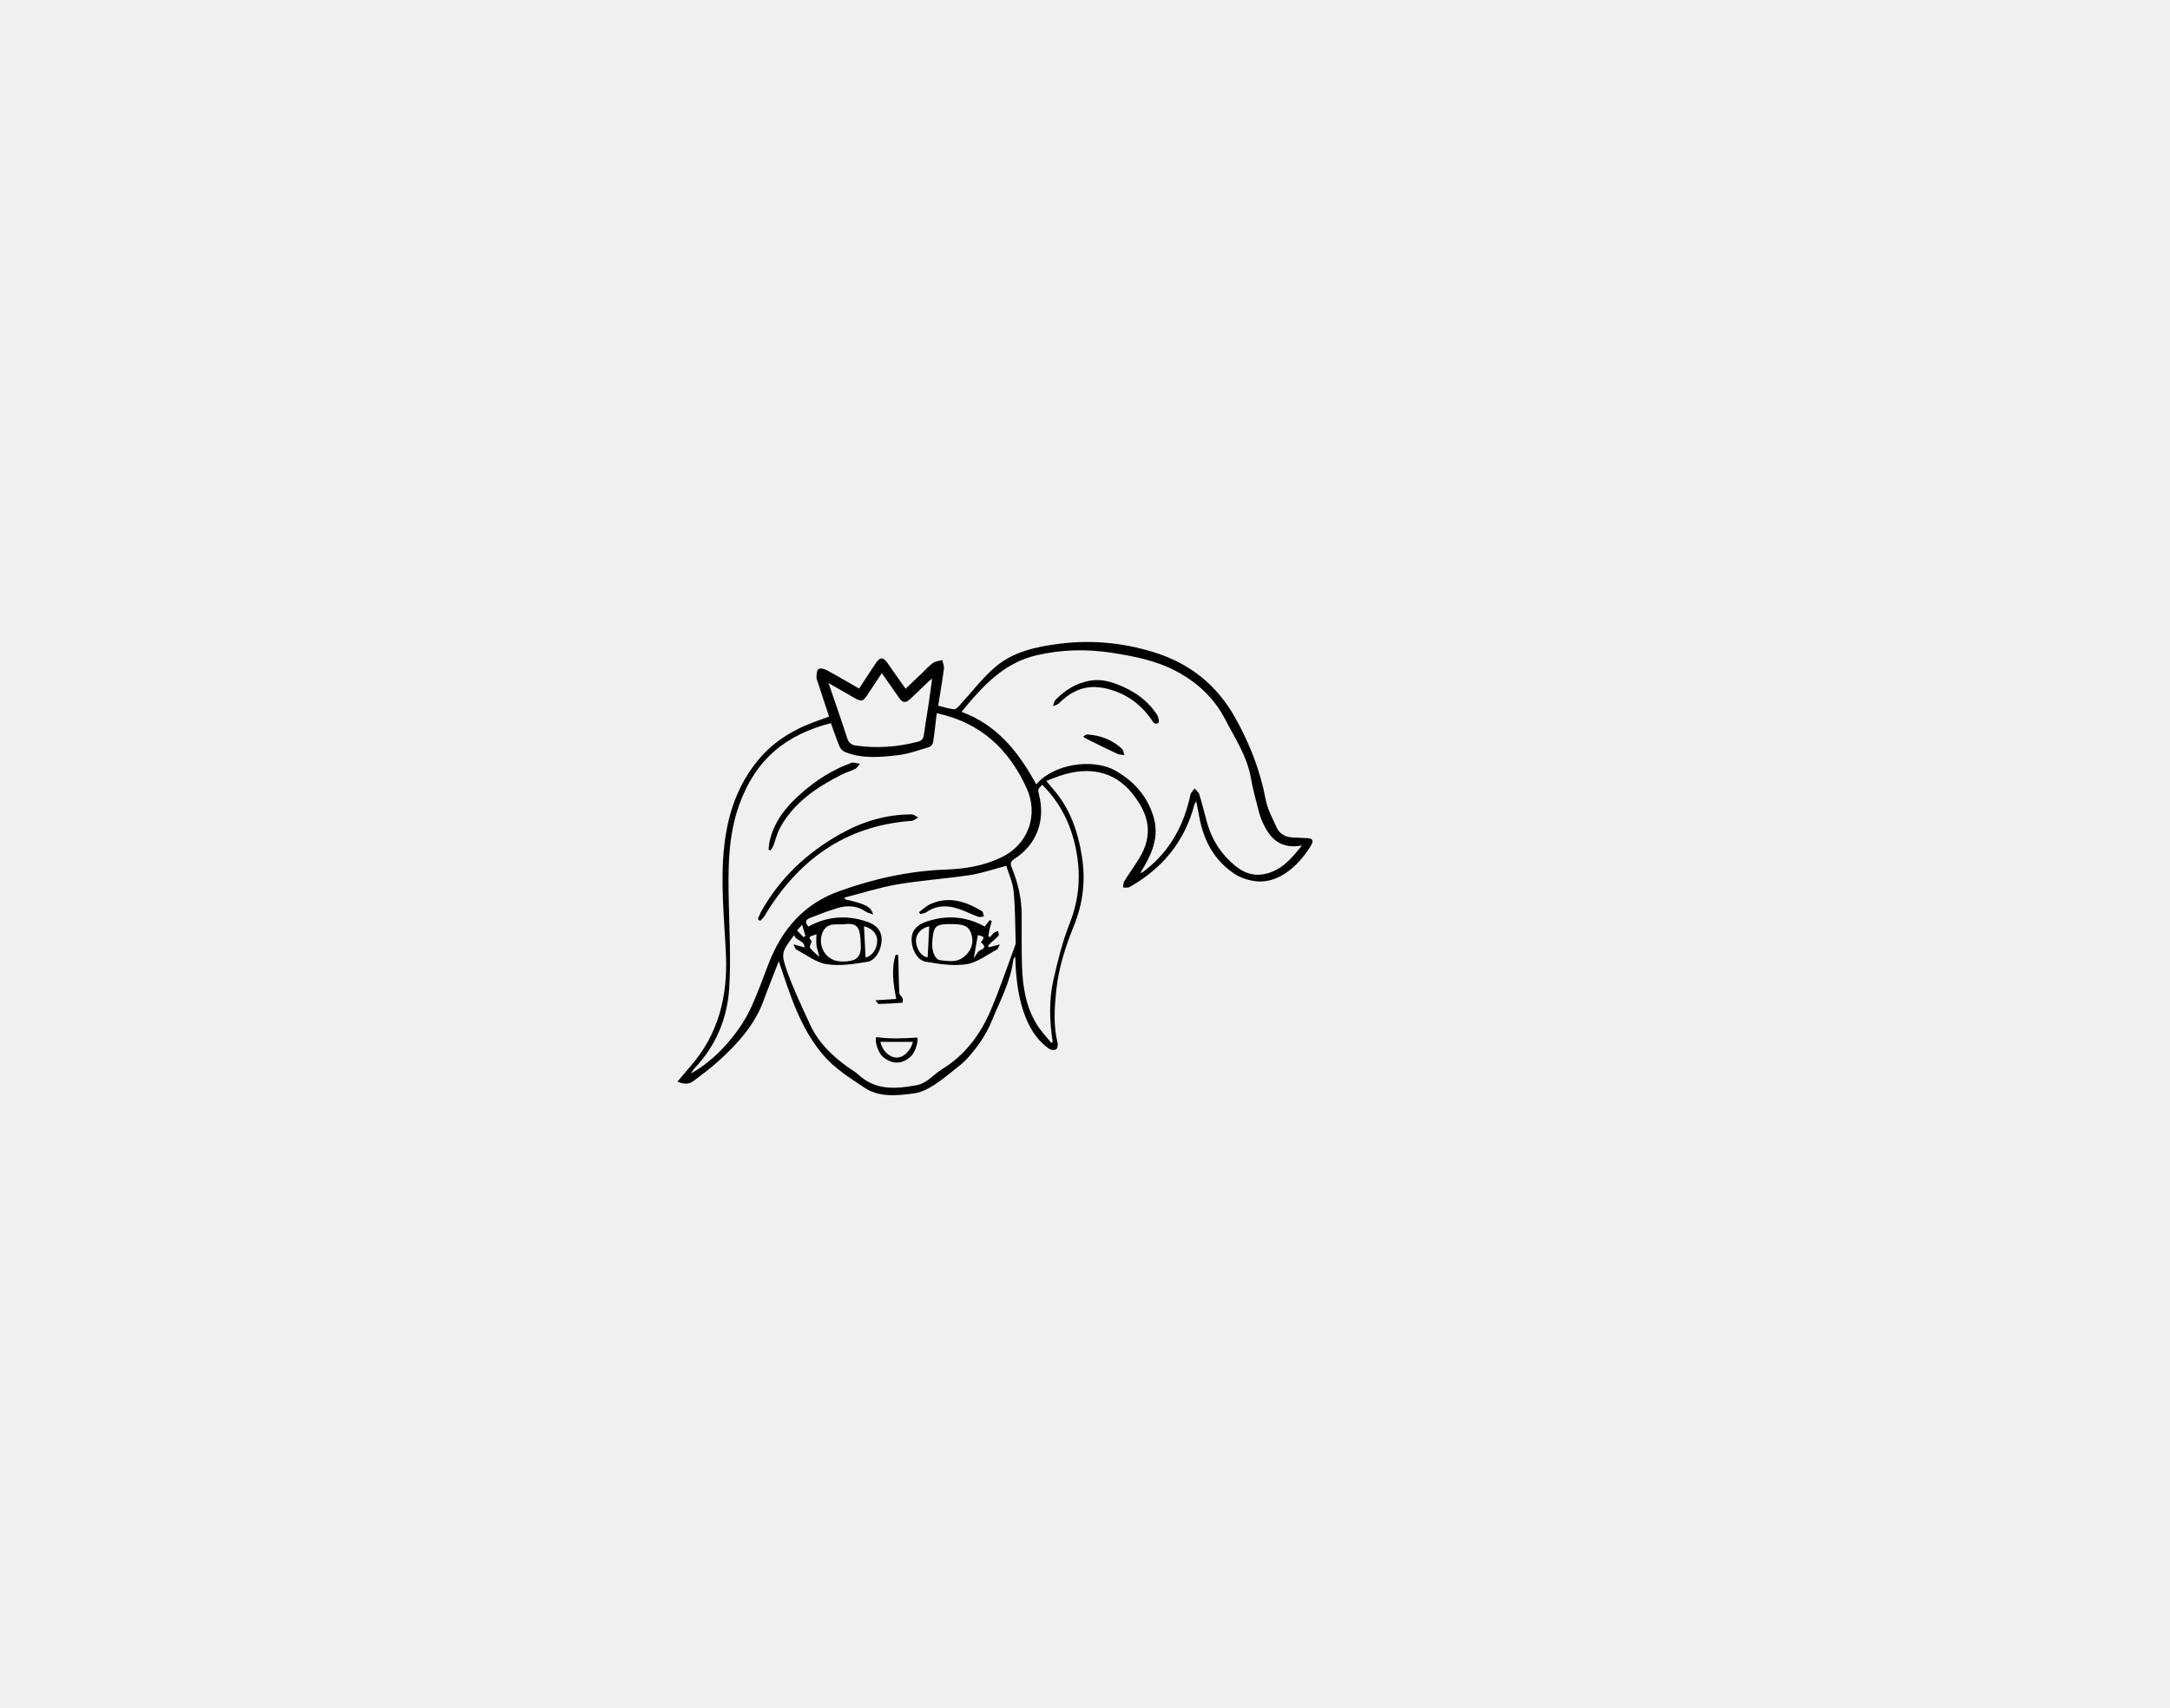
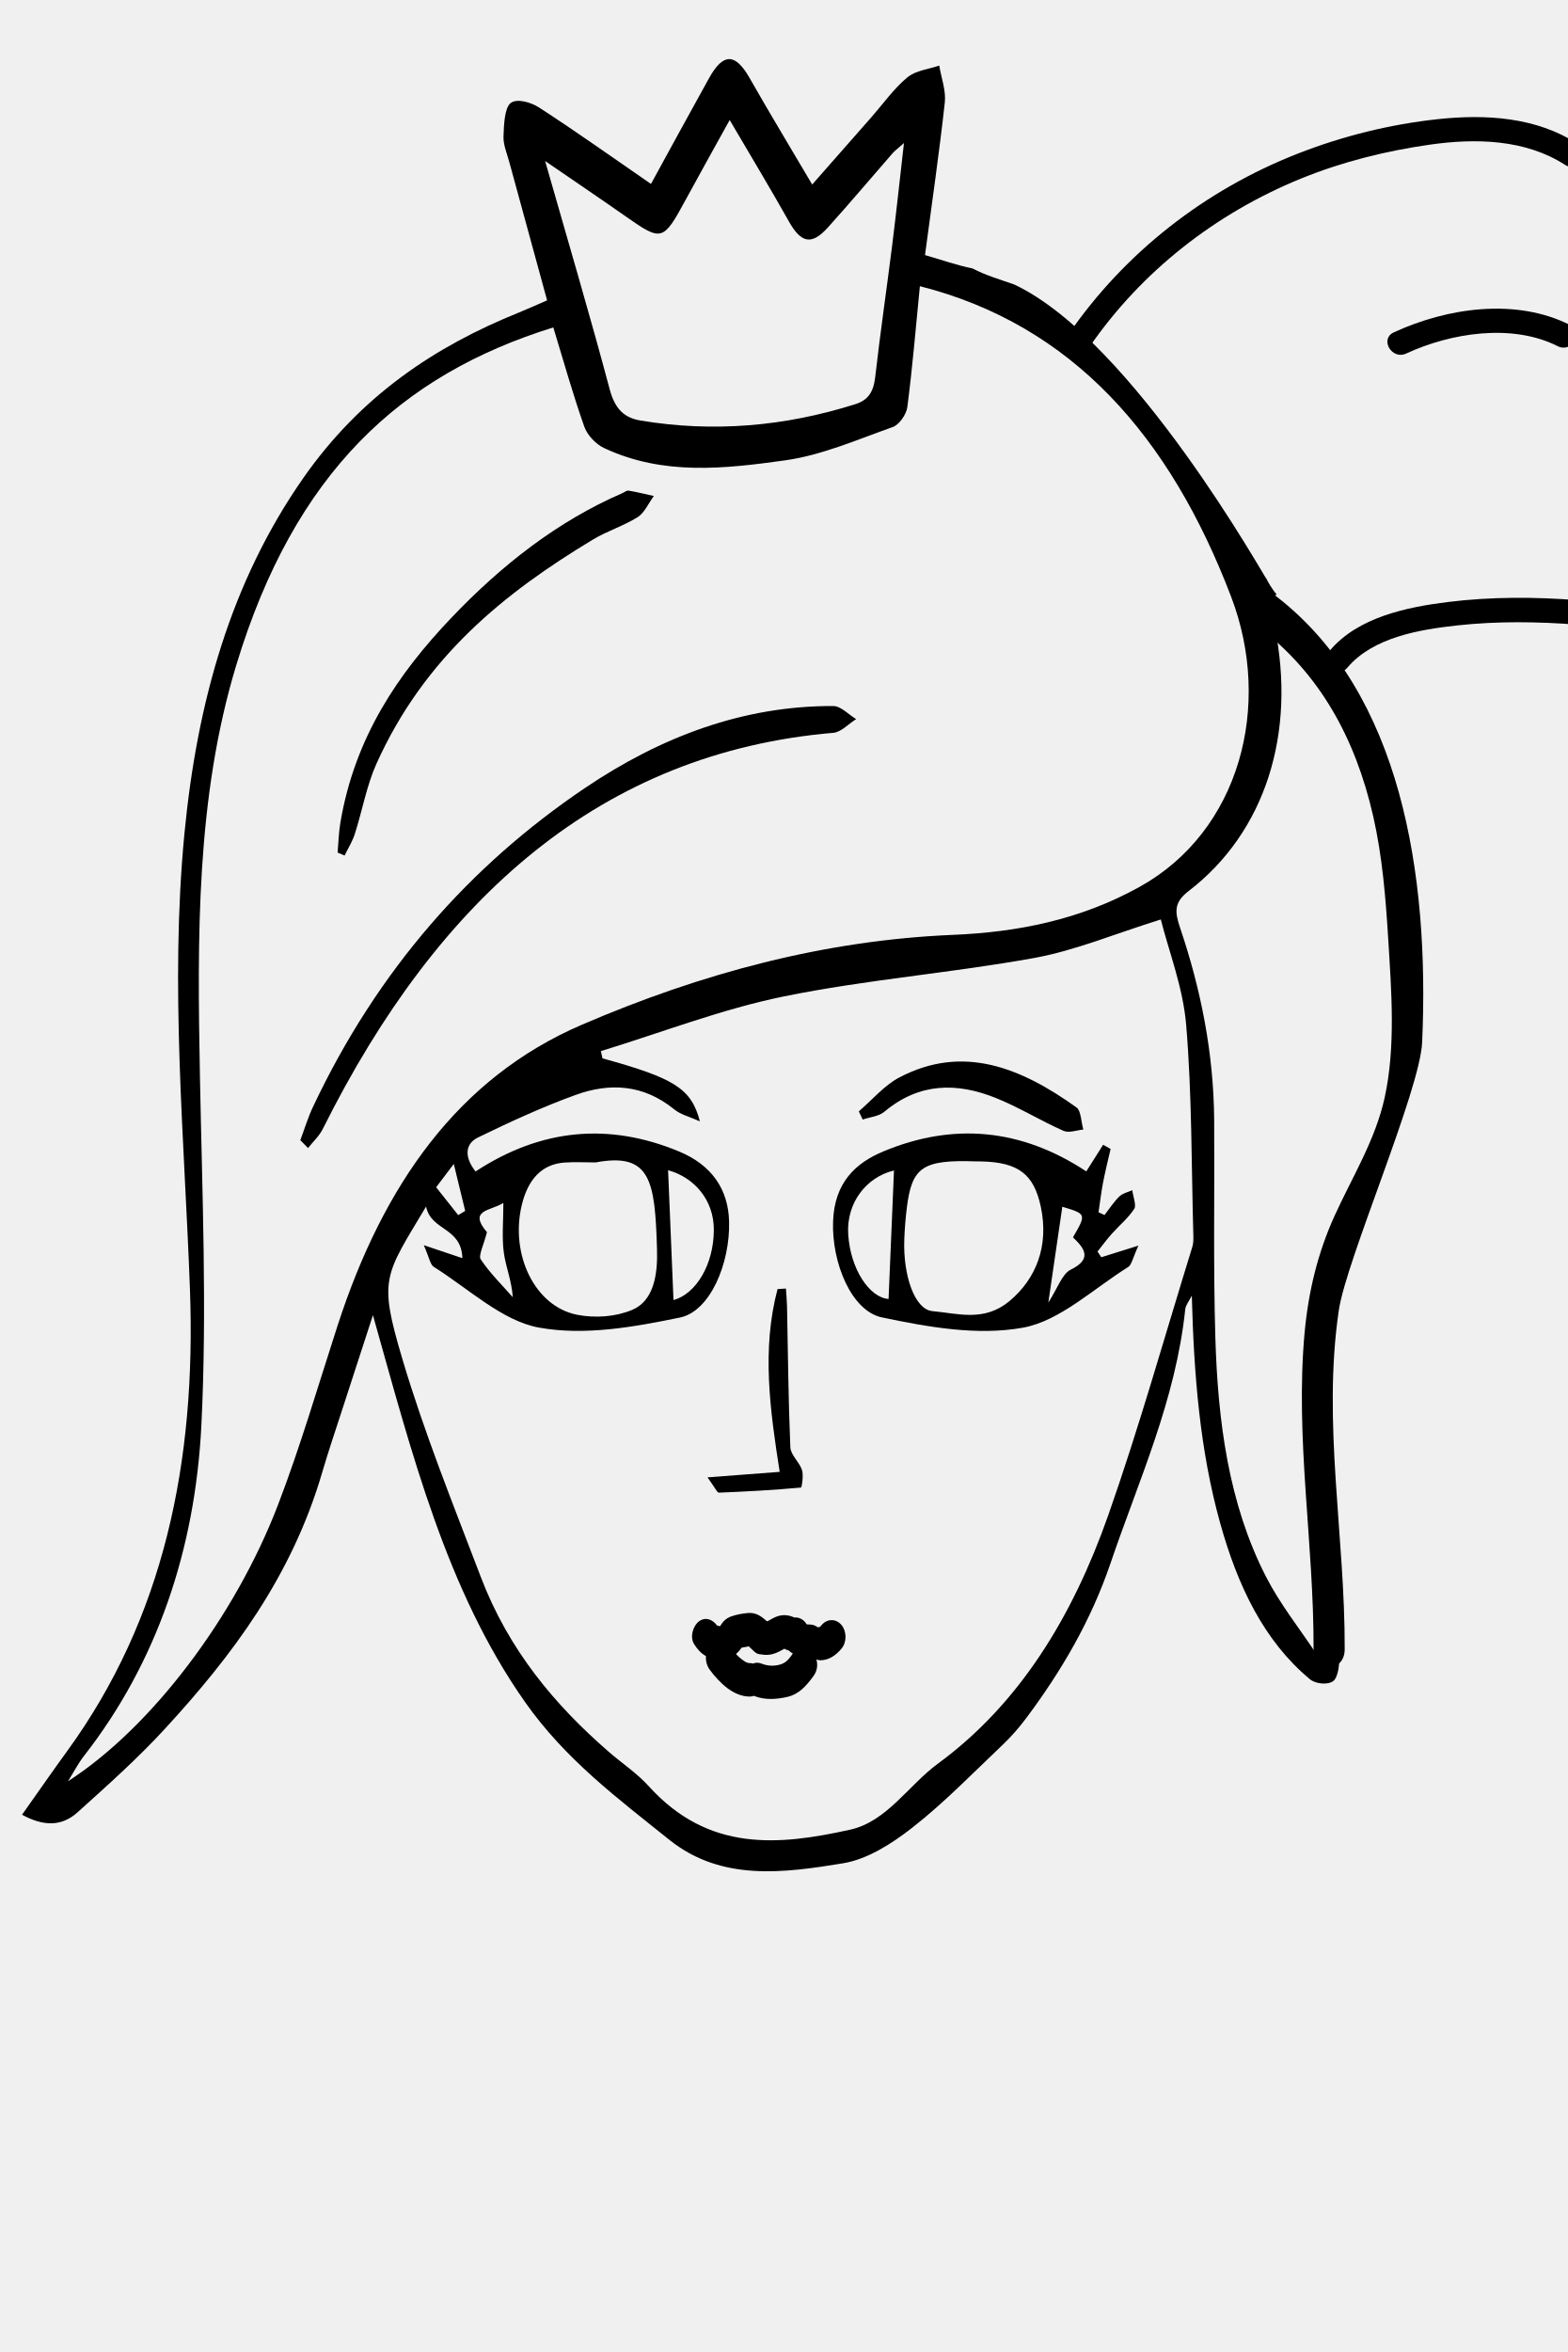
- <svg xmlns="http://www.w3.org/2000/svg" version="1.0" id="Scene_11__x28_1_x29__xA0_Image_1_" x="0px" y="0px" width="1207px" height="950px" viewBox="0 0 1207 950" enable-background="new 0 0 1207 950" xml:space="preserve">
-   <g>
-     <path fill-rule="evenodd" clip-rule="evenodd" d="M433.174,534.706c-1.661,4.261-3.307,8.47-4.94,12.685   c-1.082,2.79-2.215,5.564-3.204,8.388c-4.918,14.05-14.553,24.663-25.28,34.399c-4.42,4.012-9.247,7.592-14.024,11.188   c-2.598,1.955-5.544,1.849-8.907,0.318c2.528-2.98,4.853-5.784,7.244-8.53c15.501-17.797,20.743-38.707,19.723-61.905   c-0.895-20.328-3.243-40.627-0.892-61.066c2.04-17.733,7.482-33.804,19.056-47.661c9.258-11.084,21.231-17.71,34.634-22.224   c1.458-0.491,2.896-1.043,4.562-1.646c-2.068-6.311-4.08-12.428-6.074-18.549c-0.37-1.134-0.978-2.302-0.93-3.432   c0.065-1.565,0.172-3.813,1.14-4.465c0.975-0.657,3.244-0.125,4.565,0.589c5.981,3.231,11.828,6.711,17.981,10.251   c3.176-4.834,6.234-9.54,9.347-14.209c2.271-3.406,4.218-3.328,6.485-0.003c3.169,4.644,6.467,9.201,10.06,14.29   c3.294-3.125,6.383-6.054,9.47-8.985c1.914-1.817,3.654-3.886,5.801-5.365c1.41-0.972,3.405-1.093,5.138-1.595   c0.325,1.644,1.103,3.348,0.896,4.922c-0.885,6.734-2.06,13.43-3.183,20.483c3.016,0.726,5.854,1.617,8.759,1.983   c0.887,0.112,2.128-1.062,2.915-1.916c6.562-7.115,12.468-14.963,19.708-21.289c10.165-8.881,23.22-11.63,36.227-13.271   c17.682-2.232,35.158-0.555,52.224,4.704c20.017,6.168,35.131,18.118,45.475,36.657c8.031,14.394,13.847,29.304,16.881,45.494   c0.991,5.288,3.79,10.274,6.029,15.278c1.879,4.201,5.552,5.671,9.991,5.691c2.494,0.011,4.986,0.345,7.481,0.388   c3.008,0.052,2.842,2.021,1.896,3.65c-5.252,9.031-16.579,21.795-30.719,20.294c-4.217-0.448-8.764-1.927-12.26-4.275   c-10.783-7.241-16.704-17.884-19.181-30.524c-0.593-3.028-1.18-6.057-1.89-9.697c-0.54,0.96-0.913,1.395-1.045,1.893   c-5.396,20.514-17.8,35.523-36.108,45.838c-0.933,0.525-2.361,0.171-3.559,0.226c0.223-1.199,0.125-2.596,0.724-3.561   c2.647-4.269,5.632-8.331,8.246-12.62c8.114-13.319,5.467-24.675-4.044-36.392c-9.792-12.063-23.958-15.128-40.434-9.431   c-2.242,0.775-4.439,1.68-7.177,2.723c1.234,1.482,2.303,2.836,3.444,4.126c9.616,10.867,14.149,23.804,16.372,37.965   c2.104,13.404,0.578,26.044-4.507,38.592c-4.662,11.505-8.496,23.379-9.769,35.813c-0.998,9.755-1.691,19.574,0.743,29.3   c0.275,1.097-0.09,3.047-0.843,3.526c-0.879,0.561-2.834,0.407-3.765-0.238c-7.404-5.14-11.619-12.559-14.41-20.926   c-3.262-9.776-4.221-19.896-4.555-30.499c-0.463,0.775-0.983,1.269-1.052,1.818c-1.536,12.216-7.453,22.877-11.992,34.03   c-3.159,7.764-7.913,14.469-13.44,20.672c-1.189,1.335-2.498,2.595-3.898,3.703c-4.778,3.782-9.424,7.787-14.511,11.106   c-3.348,2.185-7.245,4.243-11.113,4.772c-9.486,1.3-19.555,2.46-27.929-3.16c-8.149-5.471-16.631-10.708-23.149-18.449   C444.913,571.504,439.432,553.199,433.174,534.706z M521.019,396.755c-0.666,5.611-1.19,10.932-2.016,16.208   c-0.158,1.012-1.333,2.376-2.31,2.665c-5.71,1.692-11.423,3.788-17.283,4.473c-9.726,1.136-19.629,2.081-29.124-1.65   c-1.26-0.495-2.655-1.663-3.166-2.867c-1.851-4.361-3.35-8.87-4.974-13.3c-24.44,6.346-41.525,19.373-50.938,45.318   c-6.448,17.774-6.243,36.487-5.818,55.143c0.354,15.55,1.149,31.157,0.236,46.649c-0.986,16.729-7.153,31.877-18.837,44.384   c-0.97,1.038-1.729,2.273-2.586,3.418c13.322-7.16,26.795-21.96,33.73-37.062c3.591-7.82,6.442-15.983,9.56-24.017   c7.371-18.992,19.462-33.233,39.207-40.333c19.321-6.948,39.063-11.341,59.63-12.061c10.338-0.362,20.426-1.999,30.004-6.447   c16.077-7.467,21.345-24.275,14.69-38.856C561.189,416.874,545.488,401.943,521.019,396.755z M724.141,470.367   c-11.508,2.013-17.281-3.374-21.414-11.997c-0.979-2.042-1.824-4.193-2.389-6.381c-1.641-6.363-3.448-12.713-4.569-19.174   c-2.106-12.13-8.844-22.141-14.333-32.724c-6.216-11.987-15.688-20.679-27.6-26.915c-11.118-5.82-23.204-8.137-35.392-10.029   c-13.963-2.166-27.828-1.859-41.718,1.328c-18.635,4.276-30.304,17.424-41.908,31.511c19.955,7.327,31.933,22.658,41.58,40.387   c9.388-11.321,31.521-14.913,44.289-7.512c10.051,5.826,17.179,13.7,20.771,25.034c3.748,11.829-0.906,21.57-7.285,31.861   c1.289-0.572,1.531-0.633,1.717-0.77c0.482-0.355,0.935-0.751,1.407-1.121c13.665-10.7,21.253-24.995,24.832-41.719   c0.274-1.281,1.513-2.356,2.303-3.527c0.912,1.101,2.271,2.064,2.657,3.325c1.61,5.25,2.866,10.607,4.365,15.892   c2.691,9.495,7.836,17.442,15.469,23.704c4.5,3.693,9.547,5.861,15.566,4.856C712.15,484.783,718.016,478.098,724.141,470.367z    M449.658,515.444c10.579-5.787,21.462-6.563,32.672-2.685c5.265,1.822,7.929,5.072,8.049,9.432   c0.153,5.585-3.041,12.003-7.894,12.836c-7.454,1.279-15.326,2.462-22.664,1.344c-5.911-0.9-11.312-5.233-16.886-8.145   c-0.551-0.287-0.733-1.281-1.591-2.899c2.565,0.721,4.174,1.172,6.191,1.738c-0.14-4.19-5.045-3.636-5.825-6.923   c-6.711,9.386-7.655,9.615-3.822,20.403c3.548,9.984,8.2,19.589,12.606,29.252c4.489,9.843,11.938,17.209,20.579,23.469   c2.131,1.544,4.49,2.831,6.408,4.601c9.584,8.838,20.834,7.951,32.352,5.818c5.891-1.091,9.367-5.966,14.096-8.859   c12.997-7.952,21.564-19.588,27.333-33.27c4.975-11.797,9.053-23.971,13.508-35.984c0.162-0.436,0.188-0.946,0.173-1.419   c-0.316-9.455-0.214-18.953-1.152-28.348c-0.503-5.04-2.798-9.901-4.076-14.148c-7.366,1.916-13.743,4.165-20.311,5.16   c-13.38,2.027-26.945,2.896-40.277,5.166c-9.909,1.688-19.571,4.83-29.343,7.324c0.087,0.324,0.173,0.649,0.261,0.974   c11.563,2.659,14.269,4.043,15.645,8.444c-1.598-0.605-3.036-0.869-4.142-1.619c-4.968-3.366-10.363-3.57-15.801-1.93   c-5.32,1.607-10.532,3.613-15.686,5.705C447.961,511.732,447.813,513.5,449.658,515.444z M579.748,436.583   c-2.577,2.44-2.577,2.44-1.768,5.716c3.549,14.371-1.479,27.654-13.793,35.546c-2.364,1.515-2.253,2.77-1.381,4.917   c3.352,8.266,5.403,16.838,5.479,25.804c0.08,9.709-0.157,19.429,0.188,29.128c0.399,11.221,2.117,22.265,8.12,32.052   c2.286,3.729,5.396,6.952,8.13,10.406c0.274-0.229,0.548-0.458,0.821-0.687c-1.816-11.429-2.172-22.943,0.368-34.218   c2.405-10.678,5.056-21.436,9.061-31.58c5.06-12.817,6.213-25.516,3.916-38.968C596.37,459.945,590.339,447.176,579.748,436.583z    M490.472,374.477c-2.582,3.902-4.848,7.276-7.062,10.685c-3.617,5.569-3.851,5.622-9.546,2.292   c-4.013-2.346-8.062-4.631-13.036-7.481c3.739,10.942,7.218,20.717,10.368,30.598c0.873,2.736,2.407,3.845,4.98,4.201   c11.643,1.614,23.118,0.803,34.473-2.195c2.019-0.533,2.915-1.578,3.198-3.658c0.805-5.911,1.843-11.788,2.729-17.688   c0.642-4.273,1.187-8.56,1.888-13.665c-1.132,0.842-1.521,1.073-1.839,1.378c-3.461,3.312-6.863,6.689-10.38,9.942   c-2.645,2.447-4.326,2.073-6.283-0.837C496.963,383.589,493.811,379.234,490.472,374.477z M468.939,514.231   c-1.672,0-3.349-0.083-5.015,0.018c-3.641,0.22-5.857,2.265-6.843,5.69c-1.912,6.639,2.104,13.613,8.908,14.72   c2.857,0.464,6.121,0.287,8.829-0.66c3.474-1.215,4.108-4.761,3.984-8.112C478.466,516.79,477.87,512.83,468.939,514.231z    M481.446,532.686c3.623-0.823,6.486-4.786,6.48-9.456c-0.005-3.897-3.035-6.953-7.348-7.955   C480.858,520.882,481.147,526.687,481.446,532.686z M451.487,523.587c-0.483,1.613-1.397,3.138-1.007,3.628   c1.491,1.875,3.401,3.419,5.155,5.086c-0.18-2.242-1.123-4.05-1.436-5.959c-0.335-2.04-0.075-4.178-0.075-6.679   C451.977,520.777,448.445,520.57,451.487,523.587z M446.16,514.436c-1.236,1.363-1.938,2.137-2.833,3.123   c1.245,1.313,2.392,2.524,3.539,3.734c0.376-0.187,0.752-0.375,1.127-0.562C447.434,518.811,446.875,516.89,446.16,514.436z" />
-     <path fill-rule="evenodd" clip-rule="evenodd" fill="#FFFFFF" d="M421.511,511.248c0.413,0.353,0.825,0.705,1.238,1.059   c0.803-0.853,1.795-1.594,2.382-2.576c18.616-31.16,44.884-50.443,81.979-53.093c1.263-0.09,2.452-1.204,3.675-1.841   c-1.227-0.612-2.451-1.751-3.68-1.754c-14.333-0.041-27.564,4.037-39.975,11.045c-18.341,10.355-33.182,24.279-43.597,42.712   C422.736,508.212,422.18,509.762,421.511,511.248z M427.5,472.688c0.373,0.134,0.747,0.269,1.12,0.403   c0.56-0.966,1.258-1.878,1.653-2.908c1.192-3.109,1.889-6.467,3.449-9.367c7.739-14.386,20.631-22.954,34.721-30.057   c2.34-1.18,4.946-1.838,7.267-3.047c1.063-0.554,1.734-1.861,2.583-2.827c-1.352-0.249-2.7-0.531-4.061-0.723   c-0.313-0.043-0.67,0.224-1.007,0.345c-10.283,3.72-19.294,9.551-27.466,16.715c-8.523,7.474-15.515,15.992-17.823,27.505   C427.675,470.025,427.639,471.367,427.5,472.688z" />
-     <path fill-rule="evenodd" clip-rule="evenodd" fill="#FFFFFF" d="M608.953,382.187c1.776,0.197,3.583,0.251,5.324,0.618   c10.925,2.296,19.552,8.106,25.994,17.2c1.019,1.438,2.033,3.598,4.052,2.07c0.589-0.446,0.025-3.333-0.801-4.576   c-3.982-5.993-9.296-10.645-15.703-13.91c-6.99-3.562-14.209-6.43-22.328-4.794c-7.291,1.47-13.3,5.291-18.415,10.539   c-0.811,0.831-0.938,2.329-1.38,3.519c1.082-0.497,2.418-0.739,3.206-1.529C594.454,385.757,600.813,382.117,608.953,382.187z    M604.347,408.54c-0.277,0.182-1.101,0.721-1.924,1.261c0.791,0.488,1.549,1.044,2.38,1.453c5.53,2.728,11.05,5.482,16.64,8.084   c1.172,0.545,2.624,0.491,3.947,0.713c-0.442-1.212-0.539-2.803-1.384-3.576C618.716,411.641,612.424,409.029,604.347,408.54z" />
-     <path fill-rule="evenodd" clip-rule="evenodd" d="M421.511,511.248c0.669-1.486,1.225-3.036,2.023-4.449   c10.415-18.433,25.256-32.357,43.597-42.712c12.411-7.008,25.641-11.085,39.975-11.045c1.229,0.003,2.453,1.143,3.68,1.754   c-1.223,0.637-2.412,1.751-3.675,1.841c-37.096,2.65-63.364,21.934-81.979,53.093c-0.587,0.982-1.579,1.724-2.382,2.576   C422.336,511.953,421.923,511.601,421.511,511.248z" />
-     <path fill-rule="evenodd" clip-rule="evenodd" d="M427.5,472.688c0.14-1.32,0.176-2.663,0.436-3.96   c2.309-11.514,9.3-20.032,17.823-27.505c8.171-7.164,17.183-12.995,27.466-16.715c0.337-0.122,0.693-0.389,1.007-0.345   c1.36,0.192,2.708,0.474,4.061,0.723c-0.849,0.966-1.52,2.272-2.583,2.827c-2.321,1.209-4.927,1.868-7.267,3.047   c-14.089,7.103-26.981,15.67-34.721,30.057c-1.56,2.9-2.257,6.258-3.449,9.367c-0.395,1.029-1.093,1.942-1.653,2.908   C428.246,472.956,427.873,472.822,427.5,472.688z" />
-     <path fill-rule="evenodd" clip-rule="evenodd" d="M608.953,382.187c-8.14-0.069-14.499,3.57-20.051,9.136   c-0.788,0.79-2.124,1.032-3.206,1.529c0.442-1.19,0.569-2.688,1.38-3.519c5.115-5.248,11.124-9.069,18.415-10.539   c8.119-1.636,15.338,1.232,22.328,4.794c6.407,3.265,11.721,7.917,15.703,13.91c0.826,1.243,1.39,4.13,0.801,4.576   c-2.019,1.528-3.033-0.632-4.052-2.07c-6.442-9.094-15.069-14.904-25.994-17.2C612.536,382.438,610.729,382.384,608.953,382.187z" />
-     <path fill-rule="evenodd" clip-rule="evenodd" d="M604.347,408.54c8.077,0.49,14.369,3.102,19.659,7.935   c0.845,0.773,0.941,2.364,1.384,3.576c-1.323-0.222-2.775-0.167-3.947-0.713c-5.59-2.602-11.109-5.356-16.64-8.084   c-0.831-0.409-1.589-0.965-2.38-1.453C603.246,409.261,604.069,408.722,604.347,408.54z" />
-     <path fill-rule="evenodd" clip-rule="evenodd" d="M547.747,515.434c1.059-1.399,1.881-2.485,2.703-3.572   c0.4,0.188,0.8,0.376,1.2,0.563c-0.407,1.495-0.859,2.979-1.207,4.488c-0.305,1.32-0.492,2.667-0.73,4.003   c0.32,0.122,0.642,0.244,0.962,0.367c0.786-0.841,1.498-1.772,2.385-2.488c0.555-0.448,1.373-0.569,2.072-0.837   c0.134,0.851,0.684,2.031,0.321,2.491c-1.007,1.277-2.415,2.232-3.622,3.361c-0.8,0.748-1.523,1.575-2.281,2.367   c0.202,0.256,0.404,0.512,0.606,0.768c1.674-0.438,3.348-0.877,5.965-1.562c-0.883,1.59-1.084,2.577-1.646,2.87   c-5.578,2.906-10.983,7.238-16.896,8.132c-7.341,1.109-15.216-0.075-22.666-1.378c-4.864-0.851-8.07-7.293-7.836-12.864   c0.22-5.223,3.639-7.847,8.086-9.391C526.373,508.859,537.256,509.666,547.747,515.434z M530.157,514.096   c-8.726-0.267-10.42,0.758-11.233,6.201c-0.211,1.415-0.347,2.849-0.409,4.277c-0.21,4.807,1.666,9.375,4.512,9.592   c4.126,0.314,8.33,1.48,12.394-1.353c4.233-2.953,6.369-7.353,5.02-12.646c-1.115-4.368-3.606-5.954-9.546-6.071   C530.297,514.086,529.699,514.096,530.157,514.096z M516.859,515.311c-4.447,0.883-7.669,4.345-7.35,8.562   c0.354,4.698,3.438,8.489,6.48,8.666C516.283,526.738,516.576,520.932,516.859,515.311z M543.897,520.175   c-0.726,4.146-1.404,8.023-2.25,12.852c1.466-1.889,2.223-3.846,3.561-4.398c3.415-1.412,2.423-2.747,0.399-4.354   C547.775,521.151,547.772,521.146,543.897,520.175z" />
-     <path fill-rule="evenodd" clip-rule="evenodd" d="M487.382,576.939c7.657,1.076,14.926,0.751,22.785,0.241   c0.874,1.314-0.856,8-3.536,10.49c-4.833,4.493-10.309,4.597-15.478,0.296C488.325,585.612,486.327,578.714,487.382,576.939z    M507.825,579.577c-6.181,0-12.215,0-18.134,0c0.953,4.628,4.712,8.553,8.786,8.735   C502.528,588.494,506.416,584.717,507.825,579.577z" />
-     <path fill-rule="evenodd" clip-rule="evenodd" d="M511.21,507.386c2.138-1.53,4.092-3.477,6.445-4.518   c10.263-4.538,19.615-1.337,28.54,4.006c0.697,0.417,0.731,1.941,1.074,2.951c-1.077,0.075-2.285,0.505-3.208,0.163   c-3.678-1.359-7.192-3.183-10.906-4.418c-6.144-2.044-12.183-2.084-17.811,1.847c-0.953,0.665-2.328,0.725-3.509,1.063   C511.627,508.116,511.418,507.751,511.21,507.386z" />
-     <path fill-rule="evenodd" clip-rule="evenodd" d="M499.505,531.142c0.061,0.796,0.157,1.592,0.177,2.391   c0.157,6.298,0.211,12.602,0.533,18.892c0.054,1.039,1.438,1.948,1.873,3.051c0.272,0.688-0.026,2.336-0.16,2.346   c-4.389,0.334-8.789,0.539-13.19,0.683c-0.286,0.01-0.592-0.633-1.83-2.049c4.416-0.281,7.883-0.503,11.594-0.738   c-1.55-8.282-2.916-16.42-0.341-24.507C498.609,531.187,499.058,531.164,499.505,531.142z" />
+ <svg xmlns="http://www.w3.org/2000/svg" version="1.0" x="0px" y="0px" width="640px" height="960px" viewBox="0 0 640 960" enable-background="new 0 0 640 960" xml:space="preserve">
+   <g id="Scene_11__x28_1_x29__xA0_Image_1_">
+     <g>
+       <path fill-rule="evenodd" clip-rule="evenodd" d="M542.337,623.354c-0.764,4.311-3.115,7.933-6.235,10.081    c0.485,13.213,1.698,26.438,3.449,39.63c-0.696,0.696-1.392,1.396-2.089,2.092c-6.951-10.517-14.854-20.331-20.665-31.683    c-15.258-29.795-19.625-63.419-20.639-97.581c-0.881-29.528-0.276-59.118-0.479-88.679c-0.192-27.293-5.408-53.393-13.927-78.558    c-2.217-6.54-2.499-10.36,3.512-14.971c31.3-24.03,44.08-64.467,35.058-108.22c-1.551-7.518-1.928-9.371,0.784-13.009    c-1.413-1.301-3.832-5.58-4.022-6.087c-0.259,0.353-54.388-97.351-103.015-120.239c-5.634-2.002-11.618-3.708-17.033-6.55    c-6.398-1.299-12.736-3.543-19.409-5.465c2.855-21.476,5.841-41.86,8.09-62.361c0.526-4.792-1.45-9.979-2.276-14.984    c-4.403,1.528-9.475,1.898-13.06,4.856c-5.455,4.504-9.879,10.803-14.743,16.335c-7.847,8.921-15.699,17.84-24.071,27.353    c-9.132-15.492-17.515-29.366-25.568-43.505c-5.765-10.121-10.715-10.361-16.485,0.009c-7.912,14.216-15.685,28.543-23.759,43.26    c-15.64-10.776-30.501-21.372-45.704-31.209c-3.359-2.174-9.127-3.793-11.605-1.794c-2.459,1.987-2.73,8.83-2.897,13.594    c-0.121,3.439,1.424,6.997,2.363,10.448c5.069,18.636,10.182,37.259,15.44,56.472c-4.236,1.834-7.892,3.516-11.598,5.01    c-34.068,13.74-64.503,33.914-88.036,67.659c-29.419,42.186-43.252,91.111-48.438,145.099    c-5.976,62.226-0.006,124.025,2.267,185.914c2.594,70.625-10.73,134.285-50.131,188.465C21.334,723.098,15.425,731.632,9,740.708    c8.546,4.657,16.037,4.98,22.64-0.972c12.143-10.948,24.412-21.847,35.648-34.062c27.267-29.641,51.756-61.952,64.258-104.726    c2.513-8.597,5.394-17.042,8.145-25.535c4.151-12.833,8.336-25.647,12.558-38.619c15.904,56.301,29.837,112.03,62.108,157.937    c16.568,23.566,38.127,39.514,58.841,56.169c21.285,17.109,46.879,13.577,70.991,9.621c9.831-1.612,19.739-7.879,28.247-14.53    c12.932-10.104,24.739-22.3,36.885-33.814c3.56-3.373,6.886-7.211,9.91-11.274c14.049-18.883,26.132-39.296,34.163-62.933    c11.538-33.956,26.579-66.415,30.481-103.604c0.174-1.673,1.498-3.174,2.675-5.534c0.848,32.279,3.286,63.089,11.576,92.852    c7.095,25.475,17.808,48.061,36.628,63.705c2.366,1.968,7.335,2.435,9.57,0.728c1.913-1.46,2.841-7.397,2.142-10.736    C542.854,658.102,541.96,640.73,542.337,623.354z M222.541,65.713c12.642,8.677,22.935,15.632,33.134,22.776    c14.477,10.138,15.07,9.979,24.264-6.977c5.627-10.376,11.388-20.648,17.949-32.529c8.488,14.484,16.501,27.742,24.123,41.313    c4.976,8.86,9.249,9.997,15.972,2.548c8.939-9.903,17.587-20.182,26.385-30.268c0.809-0.928,1.797-1.63,4.673-4.195    c-1.782,15.543-3.168,28.594-4.799,41.603c-2.25,17.961-4.89,35.855-6.936,53.85c-0.719,6.334-2.997,9.516-8.128,11.138    c-28.864,9.127-58.03,11.597-87.626,6.684c-6.54-1.086-10.44-4.459-12.658-12.791C240.888,128.786,232.044,99.026,222.541,65.713z     M137.805,541.087c-7.924,24.456-15.172,49.31-24.299,73.117C95.878,660.183,61.633,705.24,27.77,727.039    c2.179-3.483,4.108-7.245,6.573-10.405c29.699-38.078,45.375-84.194,47.882-135.125c2.32-47.164,0.3-94.68-0.599-142.022    c-1.081-56.794-1.601-113.765,14.789-167.877c23.924-78.99,67.352-118.65,129.473-137.97c4.129,13.488,7.941,27.216,12.644,40.492    c1.301,3.666,4.848,7.221,8.048,8.727c24.137,11.357,49.309,8.483,74.03,5.024c14.896-2.084,29.417-8.467,43.932-13.617    c2.481-0.878,5.468-5.031,5.871-8.111c2.095-16.063,3.43-32.262,5.121-49.345c62.2,15.795,102.11,61.252,127.104,126.845    c16.914,44.39,3.525,95.562-37.34,118.295c-24.347,13.544-49.987,18.527-76.265,19.629    c-52.28,2.191-102.461,15.566-151.571,36.718C187.274,439.911,156.541,483.267,137.805,541.087z M189.915,494.25    c-0.954,0.568-1.91,1.141-2.865,1.709c-2.914-3.686-5.832-7.371-8.995-11.369c2.272-3.003,4.058-5.357,7.199-9.509    C187.072,482.553,188.493,488.401,189.915,494.25z M486.746,508.985c-11.326,36.576-21.692,73.639-34.337,109.556    c-14.663,41.652-36.439,77.074-69.476,101.285c-12.019,8.81-20.855,23.652-35.83,26.974c-29.275,6.492-57.872,9.193-82.233-17.715    c-4.875-5.386-10.869-9.306-16.285-14.007c-21.965-19.058-40.9-41.483-52.311-71.449c-11.2-29.418-23.024-58.657-32.043-89.056    c-9.743-32.843-7.345-33.542,9.713-62.115c1.982,10.007,14.452,8.319,14.808,21.074c-5.129-1.725-9.218-3.098-15.739-5.293    c2.182,4.927,2.643,7.955,4.046,8.829c14.167,8.861,27.896,22.055,42.92,24.795c18.65,3.403,38.663-0.197,57.607-4.091    c12.336-2.536,20.456-22.075,20.066-39.08c-0.304-13.271-7.076-23.165-20.459-28.713c-28.495-11.81-56.158-9.446-83.048,8.175    c-4.689-5.921-4.313-11.302,1.021-13.896c13.101-6.367,26.349-12.475,39.871-17.367c13.823-4.996,27.537-4.373,40.164,5.873    c2.812,2.283,6.468,3.087,10.527,4.93c-3.495-13.399-10.372-17.612-39.765-25.709c-0.223-0.985-0.441-1.976-0.663-2.961    c24.84-7.596,49.397-17.161,74.587-22.298c33.888-6.912,68.369-9.557,102.379-15.729c16.691-3.029,32.9-9.875,51.627-15.708    c3.247,12.93,9.082,27.731,10.36,43.075c2.386,28.601,2.123,57.516,2.929,86.302C487.225,506.107,487.157,507.66,486.746,508.985z     M205.689,511.328c0.795,5.814,3.192,11.317,3.649,18.142c-4.457-5.073-9.312-9.774-13.103-15.481    c-0.991-1.493,1.332-6.133,2.56-11.044c-7.731-9.185,1.246-8.556,6.703-11.948C205.499,498.61,204.838,505.118,205.689,511.328z     M213.015,491.838c2.506-10.43,8.138-16.656,17.396-17.323c4.234-0.307,8.497-0.056,12.746-0.056    c22.7-4.266,24.218,7.79,25.069,35.485c0.316,10.204-1.296,20.999-10.126,24.697c-6.883,2.883-15.18,3.421-22.441,2.009    C218.365,533.284,208.155,512.051,213.015,491.838z M272.743,477.635c10.964,3.051,18.664,12.354,18.677,24.221    c0.016,14.217-7.264,26.283-16.472,28.786C274.189,512.381,273.452,494.707,272.743,477.635z" />
+       <path fill-rule="evenodd" clip-rule="evenodd" fill="#FFFFFF" d="M122.601,465.378c1.048,1.072,2.098,2.146,3.146,3.222    c2.042-2.595,4.564-4.852,6.056-7.842c47.319-94.864,114.088-153.572,208.378-161.641c3.211-0.274,6.233-3.664,9.342-5.605    c-3.118-1.861-6.229-5.331-9.354-5.341c-36.435-0.122-70.063,12.29-101.608,33.627c-46.621,31.524-84.344,73.916-110.816,130.036    C125.715,456.134,124.301,460.854,122.601,465.378z M137.824,347.982c0.948,0.407,1.897,0.817,2.846,1.227    c1.423-2.94,3.199-5.72,4.201-8.853c3.031-9.467,4.804-19.688,8.766-28.519c19.673-43.797,52.442-69.881,88.255-91.506    c5.948-3.591,12.571-5.595,18.473-9.276c2.701-1.688,4.407-5.665,6.564-8.605c-3.436-0.757-6.864-1.616-10.322-2.201    c-0.796-0.132-1.701,0.681-2.558,1.051c-26.136,11.325-49.043,29.077-69.814,50.887c-21.665,22.753-39.436,48.686-45.304,83.739    C138.271,339.875,138.179,343.961,137.824,347.982z" />
+       <path fill-rule="evenodd" clip-rule="evenodd" d="M122.601,465.378c1.7-4.524,3.114-9.244,5.143-13.545    c26.473-56.12,64.195-98.511,110.816-130.036c31.545-21.337,65.174-33.749,101.608-33.627c3.125,0.011,6.235,3.48,9.354,5.341    c-3.108,1.941-6.131,5.332-9.342,5.605c-94.29,8.069-161.059,66.777-208.378,161.641c-1.492,2.99-4.014,5.247-6.056,7.842    C124.699,467.524,123.649,466.45,122.601,465.378z" />
+       <path fill-rule="evenodd" clip-rule="evenodd" d="M137.824,347.982c0.355-4.021,0.447-8.107,1.107-12.057    c5.869-35.053,23.639-60.985,45.304-83.739c20.771-21.81,43.679-39.562,69.814-50.887c0.856-0.37,1.762-1.183,2.558-1.051    c3.458,0.585,6.887,1.443,10.322,2.201c-2.157,2.94-3.863,6.917-6.564,8.605c-5.901,3.682-12.524,5.686-18.473,9.276    c-35.813,21.625-68.583,47.709-88.255,91.506c-3.962,8.83-5.735,19.052-8.766,28.519c-1.002,3.133-2.778,5.913-4.201,8.853    C139.721,348.8,138.771,348.39,137.824,347.982z" />
+       <path fill-rule="evenodd" clip-rule="evenodd" d="M443.472,478.119c2.692-4.259,4.782-7.566,6.874-10.874    c1.017,0.569,2.031,1.146,3.05,1.716c-1.036,4.55-2.185,9.069-3.067,13.662c-0.774,4.021-1.252,8.119-1.858,12.188    c0.814,0.371,1.631,0.742,2.445,1.117c1.999-2.56,3.808-5.395,6.062-7.575c1.41-1.365,3.491-1.733,5.269-2.548    c0.341,2.589,1.736,6.184,0.816,7.583c-2.56,3.89-6.139,6.796-9.207,10.234c-2.033,2.278-3.872,4.797-5.799,7.206    c0.515,0.779,1.027,1.558,1.541,2.337c4.257-1.334,8.511-2.668,15.162-4.755c-2.242,4.839-2.756,7.844-4.185,8.737    c-14.179,8.849-27.917,22.036-42.948,24.756c-18.658,3.378-38.677-0.229-57.612-4.195c-12.364-2.588-20.516-22.202-19.919-39.164    c0.559-15.899,9.249-23.888,20.553-28.59C389.144,458.104,416.805,460.561,443.472,478.119z M398.762,474.047    c-22.177-0.811-26.484,2.308-28.552,18.88c-0.537,4.308-0.882,8.673-1.04,13.021c-0.532,14.632,4.235,28.542,11.467,29.201    c10.487,0.959,21.176,4.508,31.502-4.115c10.762-8.991,16.19-22.387,12.761-38.5c-2.836-13.3-9.167-18.127-24.266-18.483    C399.119,474.018,397.601,474.047,398.762,474.047z M364.963,477.745c-11.304,2.688-19.493,13.227-18.685,26.066    c0.903,14.303,8.739,25.846,16.476,26.381C363.497,512.537,364.241,494.857,364.963,477.745z M433.688,492.554    c-1.843,12.623-3.568,24.428-5.72,39.127c3.728-5.751,5.651-11.708,9.053-13.391c8.681-4.298,6.157-8.363,1.015-13.255    C443.546,495.527,443.539,495.51,433.688,492.554z" />
+       <path fill-rule="evenodd" clip-rule="evenodd" d="M350.603,453.618c5.434-4.659,10.401-10.584,16.383-13.752    c26.086-13.817,49.858-4.071,72.544,12.195c1.773,1.269,1.859,5.911,2.73,8.983c-2.737,0.23-5.809,1.538-8.153,0.497    c-9.35-4.138-18.282-9.689-27.723-13.451c-15.616-6.22-30.967-6.344-45.272,5.623c-2.422,2.025-5.917,2.206-8.918,3.239    C351.663,455.841,351.13,454.73,350.603,453.618z" />
+       <path fill-rule="evenodd" clip-rule="evenodd" d="M320.851,525.943c0.151,2.423,0.398,4.844,0.449,7.277    c0.398,19.172,0.534,38.364,1.354,57.517c0.138,3.163,3.655,5.929,4.762,9.286c0.691,2.096-0.066,7.111-0.409,7.14    c-11.154,1.02-22.341,1.645-33.524,2.08c-0.728,0.028-1.507-1.926-4.65-6.238c11.223-0.855,20.038-1.529,29.468-2.248    c-3.938-25.213-7.411-49.988-0.865-74.61C318.573,526.079,319.713,526.01,320.851,525.943z" />
+       <path fill-rule="evenodd" clip-rule="evenodd" d="M343.528,663.259c-2.207-2.645-5.863-2.623-8.071,0    c-0.235,0.279-0.491,0.529-0.738,0.791c-0.301,0.035-0.597,0.081-0.884,0.165c-0.897-0.703-1.961-1.126-3.096-1.137    c-0.358-0.004-0.716-0.02-1.075-0.045c-0.134-0.033-0.269-0.057-0.403-0.096c-1.104-1.948-3.085-2.898-5.018-2.746    c-2.36-1.096-4.849-1.293-7.367-0.296c-1.248,0.497-2.445,1.239-3.636,1.909c0.788-0.444,0.334-0.231-0.082-0.037    c0.084-0.069-0.017-0.089-0.124-0.073c-2.415-2.165-4.567-3.629-7.868-3.311c-2.172,0.208-4.53,0.634-6.627,1.362    c-1.09,0.38-2.422,1.174-3.229,2.146c-0.497,0.549-0.928,1.169-1.307,1.846c-0.167-0.013-0.444-0.047-0.679-0.078    c-0.213-0.069-0.444-0.151-0.583-0.19c-0.004-0.002-0.006-0.004-0.009-0.007c-1.88-2.477-4.634-3.603-7.305-1.729    c-2.45,1.718-3.923,6.369-2.047,9.354c1.397,2.226,2.868,3.758,4.826,4.866c-0.162,1.979,0.393,4.03,1.585,5.631    c4.11,5.52,9.757,10.855,16.212,10.893c0.655,0.004,1.249-0.106,1.787-0.3c0.041,0.018,0.079,0.039,0.121,0.055    c4.389,1.746,9.059,1.395,13.533,0.375c4.708-1.071,7.632-4.393,10.666-8.515c1.586-2.151,1.787-4.638,1.178-6.778    c0.576,0.238,1.187,0.373,1.825,0.351c3.359-0.121,6.071-1.958,8.413-4.737C345.738,670.304,345.72,665.883,343.528,663.259z     M318.413,679.422c-2.441,0.705-5.097,0.566-7.467-0.376c-1.327-0.526-2.51-0.479-3.509-0.039    c-0.442-0.125-0.918-0.201-1.433-0.203c-0.219-0.011-0.359-0.016-0.461-0.016c-0.365-0.106-0.729-0.226-1.086-0.382    c-0.303-0.117-1.671-1.156-2.303-1.661c-0.578-0.463-1.136-1.026-1.681-1.619c0.854-0.761,1.564-1.546,2.219-2.562    c0.731-0.204,1.515-0.286,2.248-0.419c0.238-0.114,0.487-0.153,0.745-0.153c0.781,0.766,1.586,1.494,2.386,2.231    c0.783,0.725,1.713,1.033,2.661,1.026c2.779,0.57,5.211,0.007,7.812-1.393c0.201-0.108,1.24-0.648,1.584-0.849    c0.004,0,0.008,0,0.011-0.002c0.04-0.011,0.08-0.021,0.125-0.032c0.579,0.347,1.15,0.563,1.708,0.675    c0.525,0.496,1.102,0.913,1.702,1.275C322.043,677.168,321.013,678.671,318.413,679.422z" />
+     </g>
+     <path d="M521.037,243.417c-6.913-5.333-13.277,7.85-6.415,13.143c23.812,18.364,38.606,44.191,46.01,76.733   c3.71,16.328,5.074,33.21,6.106,50.029c1.303,21.239,3.093,43.816-1.449,64.65c-3.783,17.354-13.459,32.841-20.526,48.427   c-6.722,14.829-10.621,30.702-12.158,47.475c-3.962,43.229,3.813,86.07,3.654,129.294c-0.035,9.815,12.675,9.813,12.707,0   c0.171-46.16-9.2-92.416-2.395-138.398c3.036-20.521,33.123-89.58,34.011-109.321C583.654,357.011,572.03,282.745,521.037,243.417z   " />
+   </g>
+   <g id="Layer_2">
+     <path fill-rule="evenodd" clip-rule="evenodd" d="M644.023,58.683c-16.905-10.921-37.478-12.138-56.978-10.048   c-19.589,2.099-38.93,6.903-57.262,14.081c-37.811,14.803-70.545,40.299-93.602,73.761c-3.67,5.326,5.002,10.319,8.635,5.047   c21.264-30.86,51.563-54.457,86.199-68.595c16.898-6.898,34.685-11.316,52.733-13.892c18.642-2.66,38.953-2.232,55.227,8.281   C644.411,70.828,649.419,62.168,644.023,58.683z" />
+     <path fill-rule="evenodd" clip-rule="evenodd" d="M644.5,245c-17.803-1.397-35.816-1.48-53.556,0.738   c-16.722,2.091-36.522,6.197-47.979,19.727c-4.141,4.889,2.897,11.999,7.07,7.071c10.546-12.453,29.447-15.56,44.776-17.253   c16.458-1.818,33.2-1.577,49.688-0.283C650.934,255.505,650.885,245.501,644.5,245z" />
+     <path fill-rule="evenodd" clip-rule="evenodd" d="M641.023,132.683c-22.159-11.193-50.256-7.087-72.047,3   c-5.848,2.707-0.764,11.325,5.047,8.635c18.308-8.475,43.277-12.434,61.953-3C641.717,144.217,646.781,135.591,641.023,132.683z" />
  </g>
</svg>
